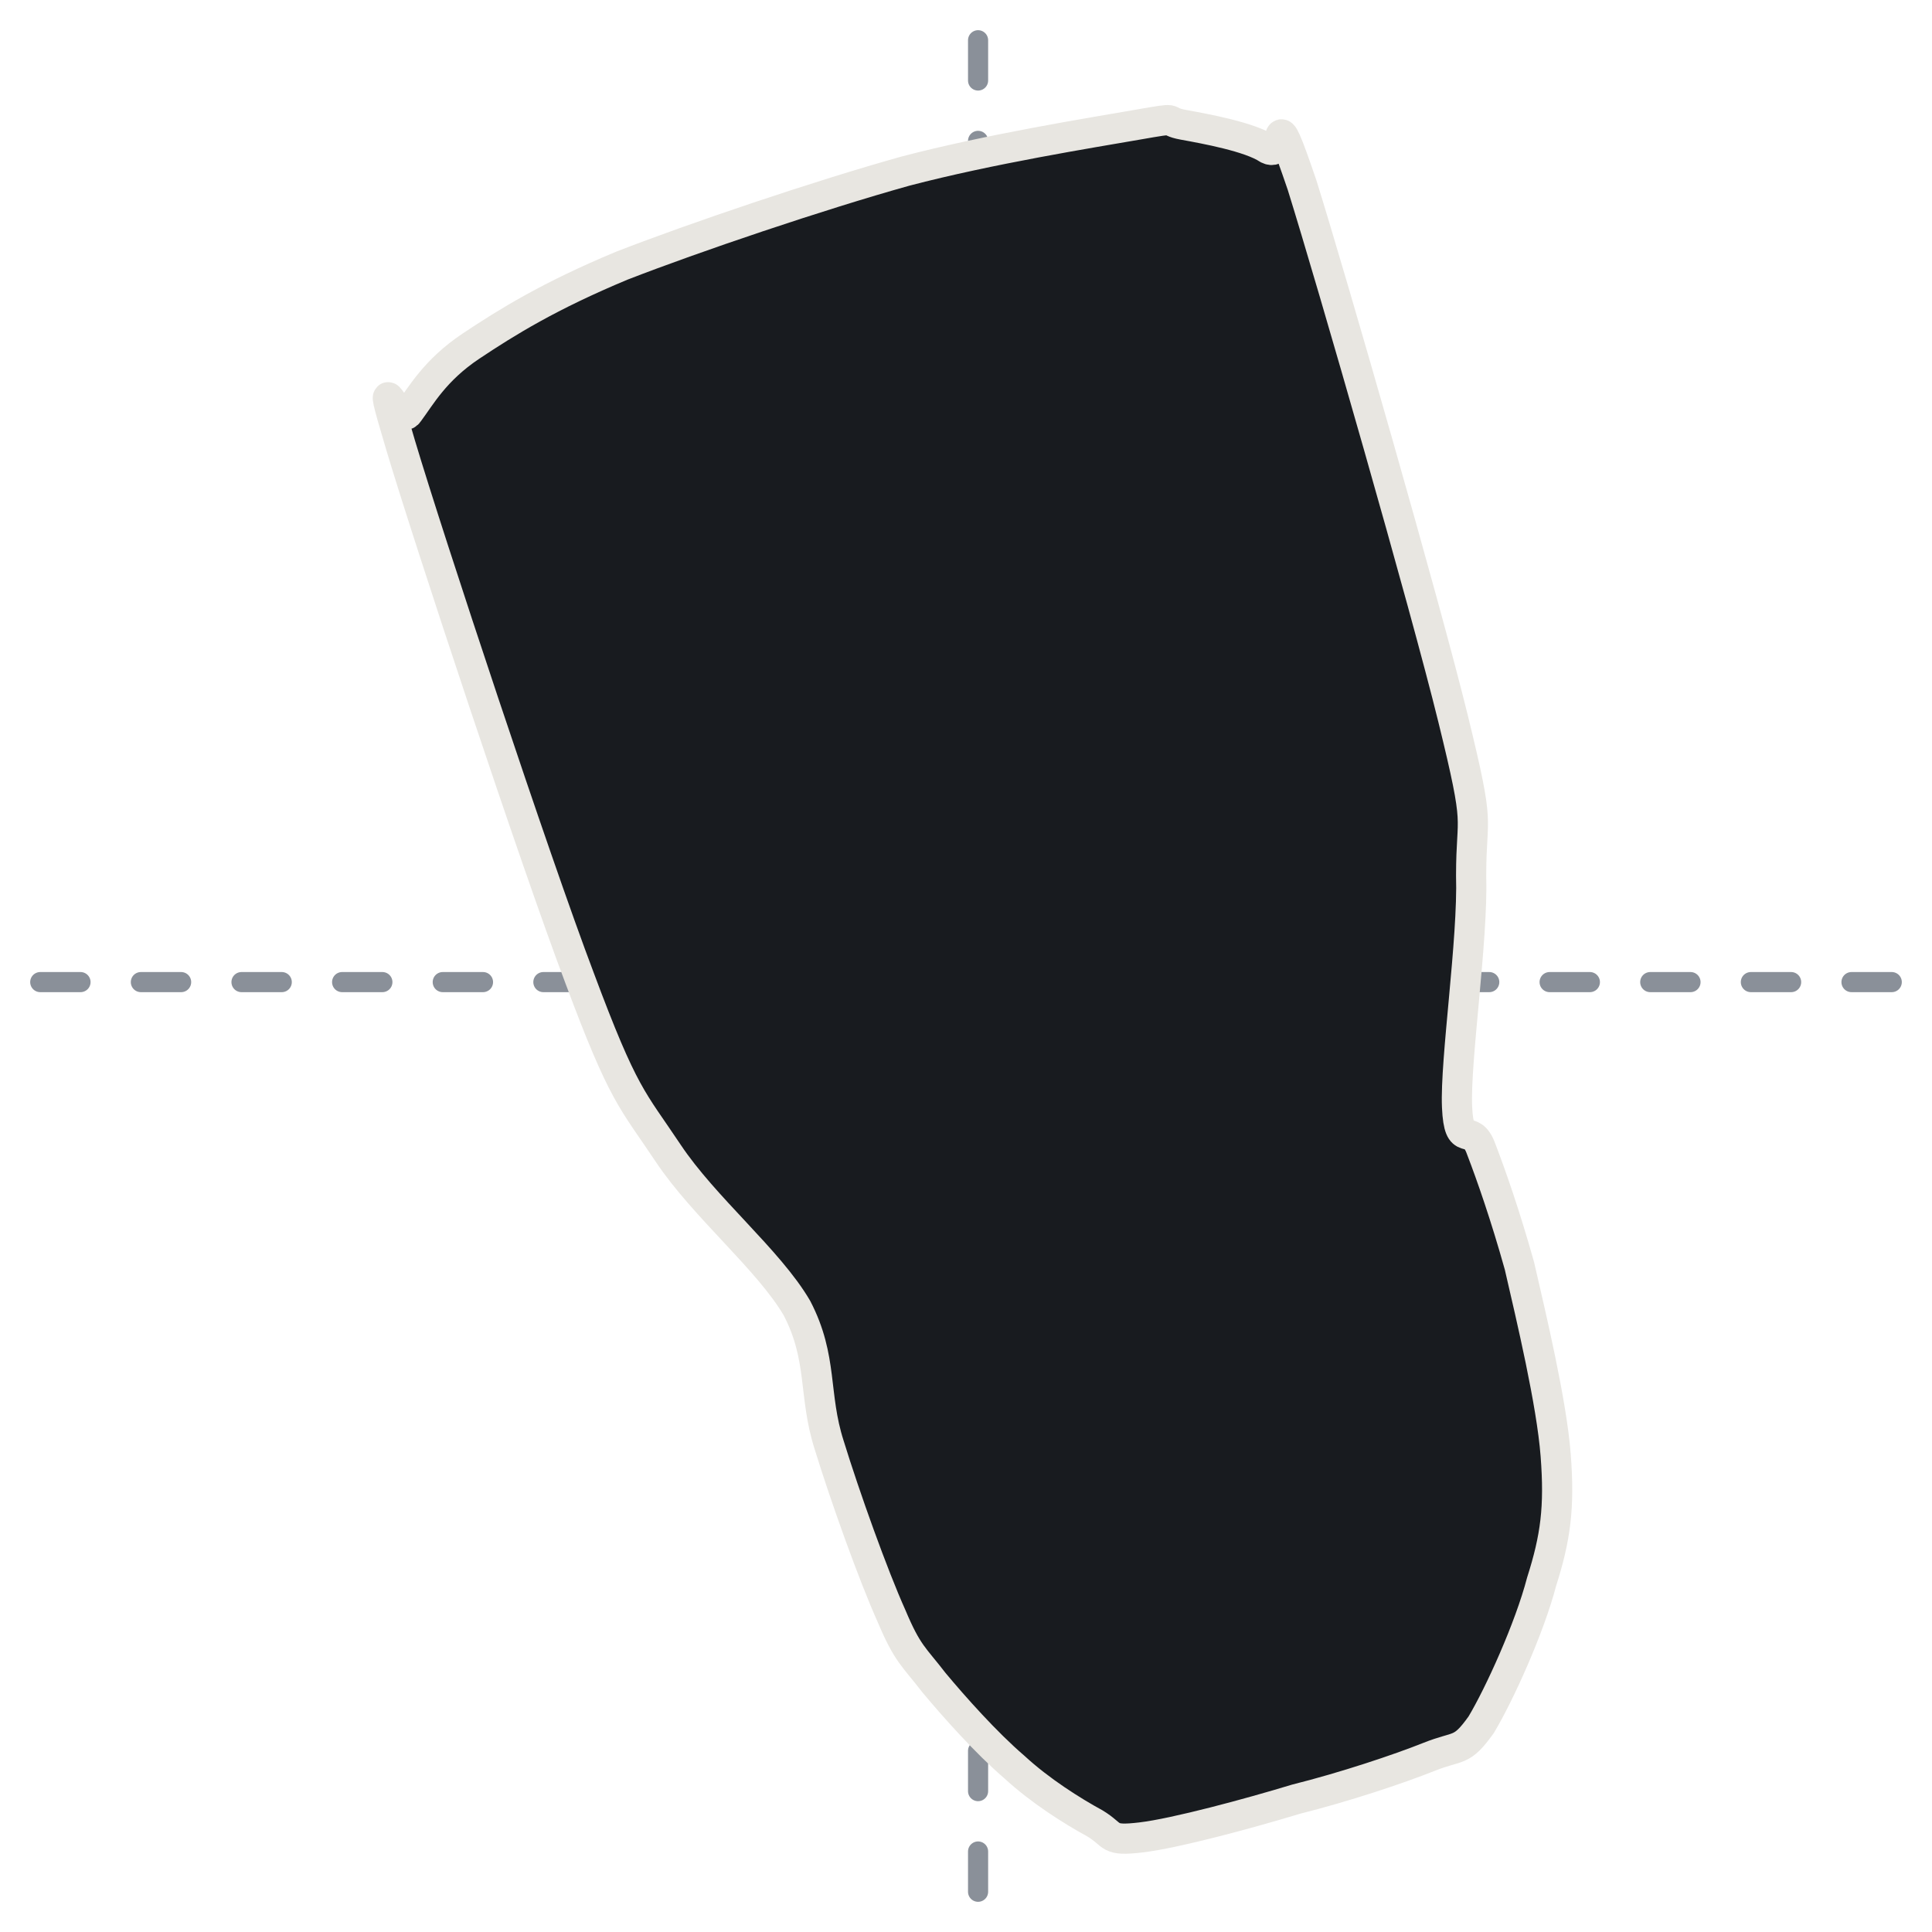
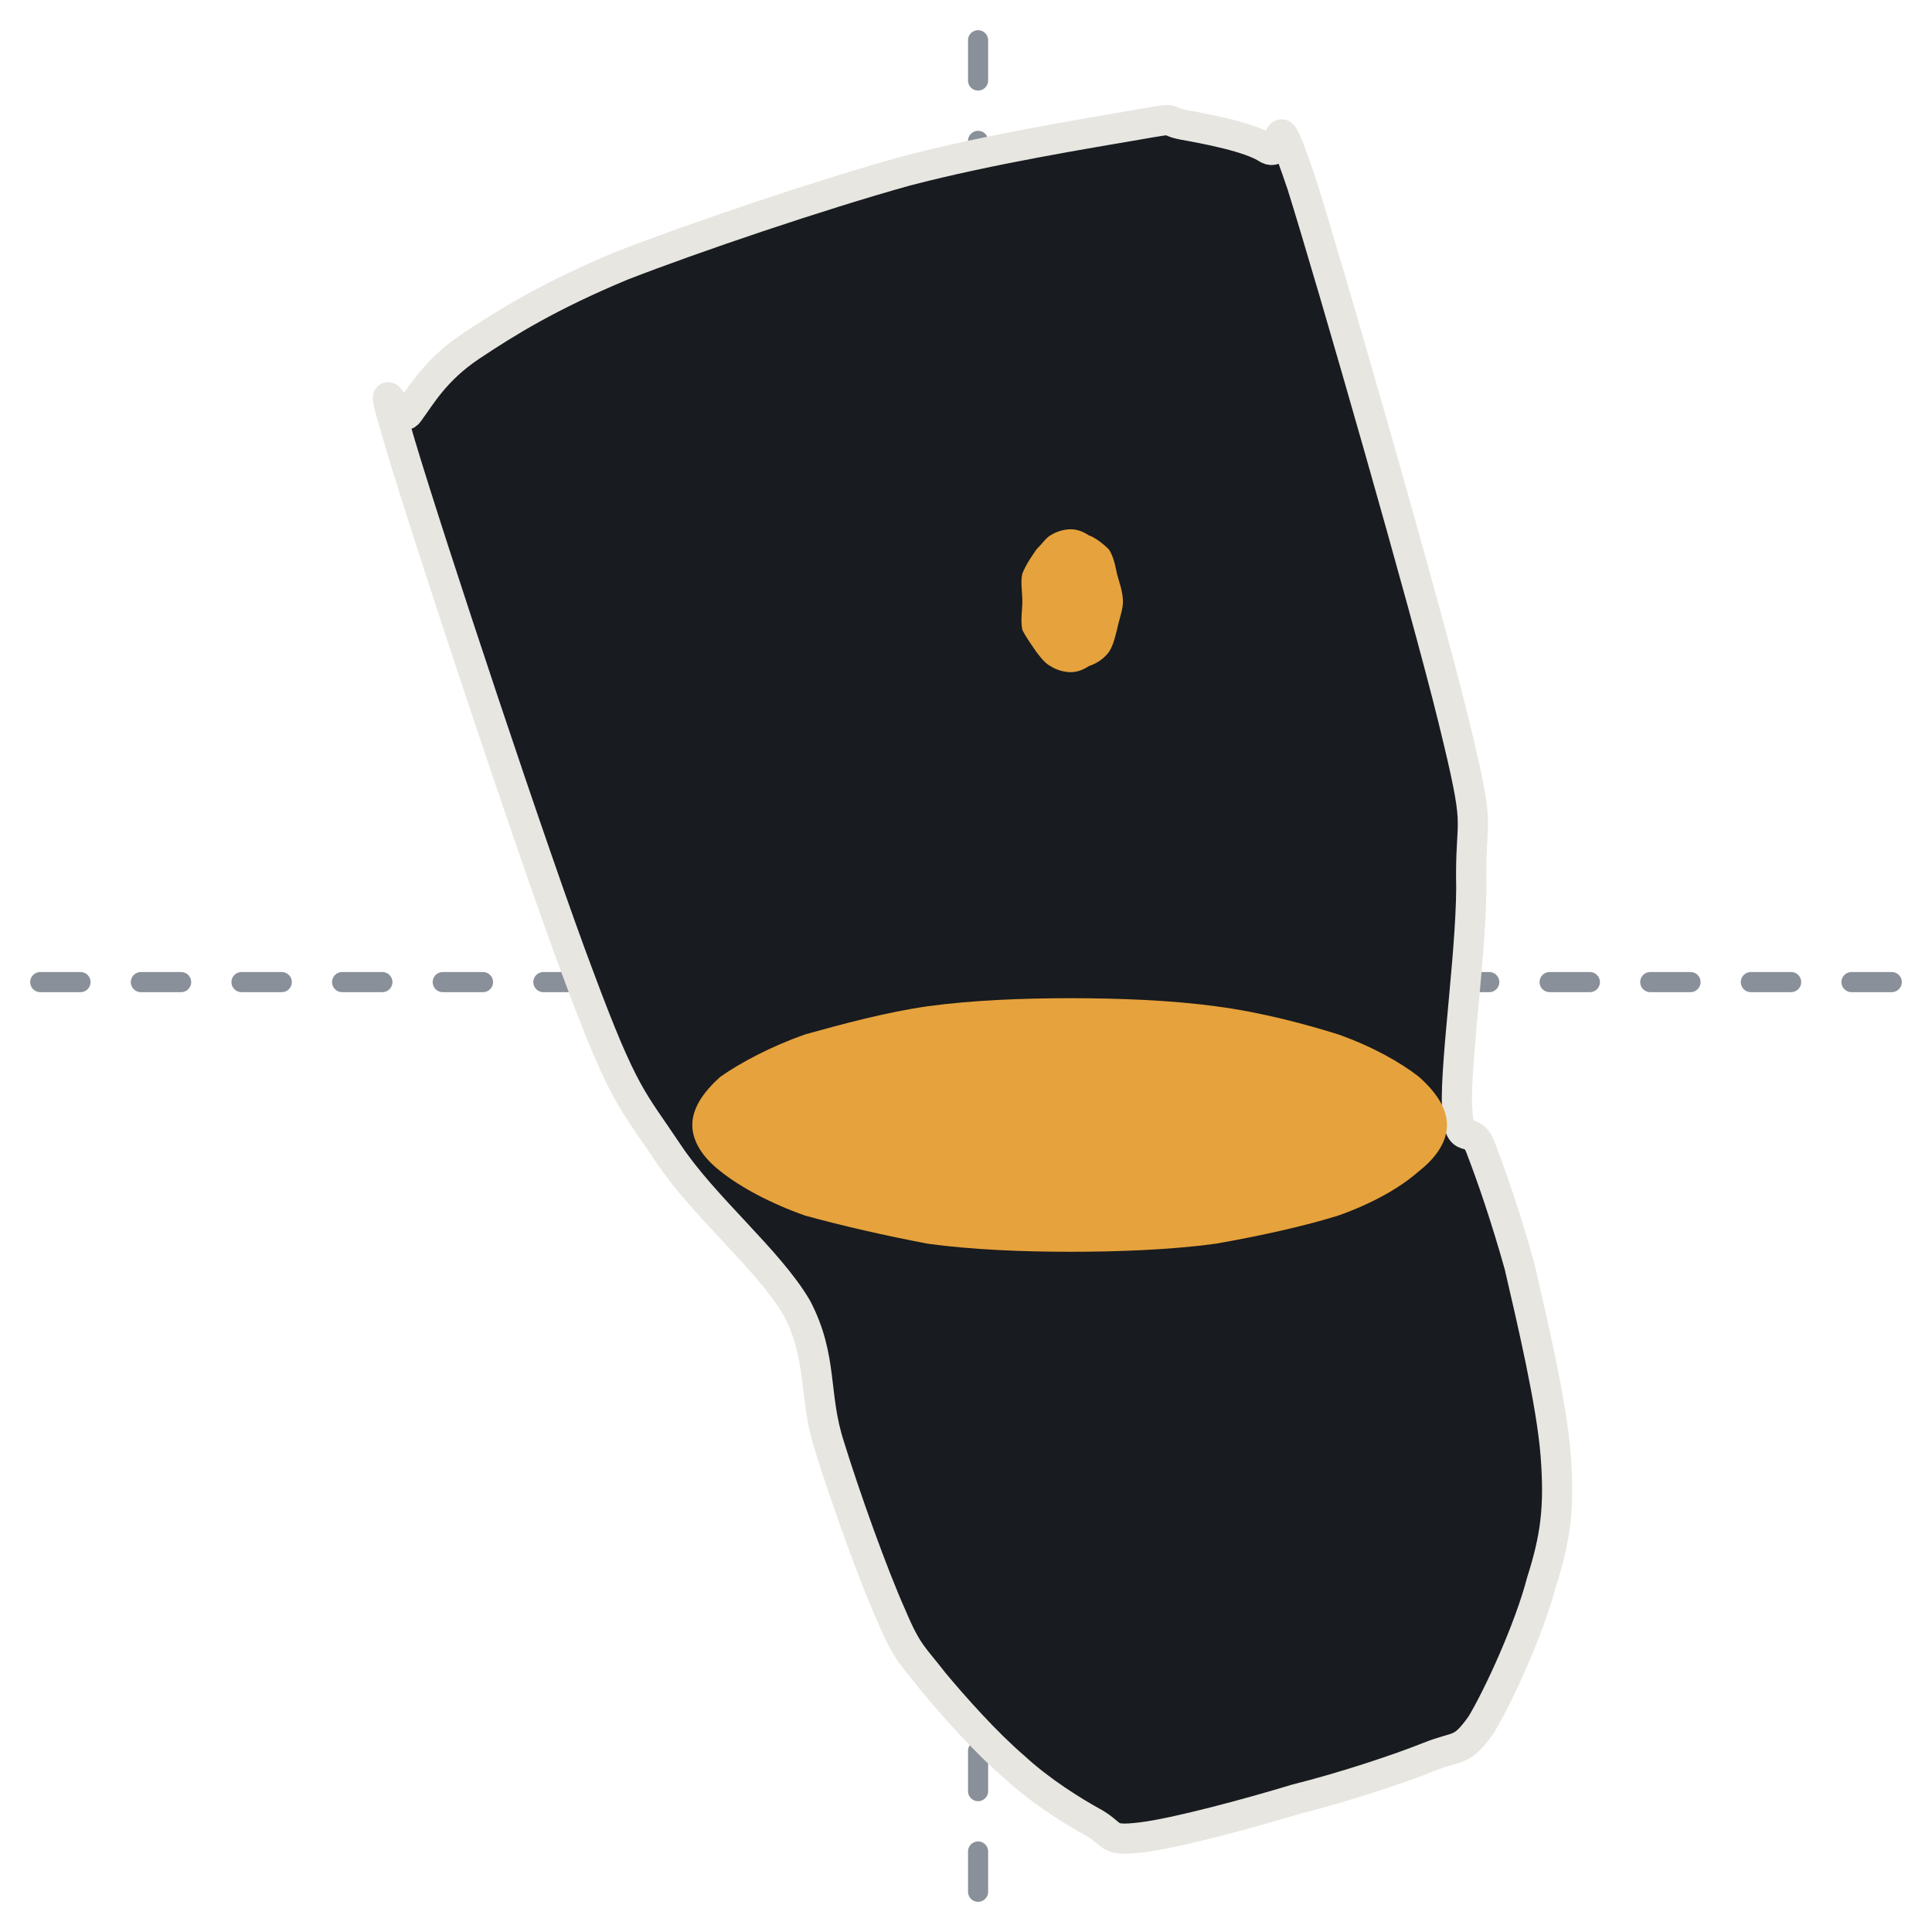
<svg xmlns="http://www.w3.org/2000/svg" viewBox="0 0 96 96" width="96" height="96" role="img" aria-label="Melomania 1+ left earbud">
  <path d="M48.6 2.0L48.6 4.0M48.6 7.0L48.6 9.0M48.6 12.0L48.6 14.0M48.6 17.0L48.6 19.0M48.6 22.0L48.6 24.0M48.6 27.0L48.6 29.0M48.6 32.0L48.6 34.0M48.6 37.0L48.6 39.0M48.6 42.0L48.6 44.0M48.6 47.0L48.6 49.0M48.6 52.0L48.6 54.0M48.6 57.0L48.6 59.0M48.6 62.0L48.6 64.0M48.6 67.0L48.6 69.0M48.6 72.0L48.6 74.0M48.6 77.0L48.6 79.0M48.6 82.0L48.6 84.0M48.6 87.0L48.6 89.0M48.6 92.0L48.6 94.0M2.0 48.8L4.0 48.8M7.0 48.8L9.0 48.8M12.0 48.8L14.0 48.8M17.0 48.8L19.0 48.8M22.0 48.8L24.0 48.8M27.0 48.8L29.0 48.8M32.0 48.8L34.0 48.8M37.0 48.8L39.0 48.8M42.0 48.8L44.0 48.8M47.0 48.8L49.0 48.8M52.0 48.8L54.0 48.8M57.0 48.8L59.0 48.8M62.0 48.8L64.0 48.8M67.0 48.8L69.0 48.8M72.0 48.8L74.0 48.8M77.0 48.8L79.0 48.8M82.0 48.8L84.0 48.8M87.0 48.8L89.0 48.8M92.0 48.8L94.0 48.8" fill="none" stroke="#8A9099" stroke-width="1.0" stroke-linecap="round" stroke-linejoin="round" />
  <path d="M56.5 6.2C58.8 5.8 57.7 6.0 58.8 6.2C59.9 6.4 62.1 6.8 63.0 7.4C64.0 7.9 63.1 4.5 64.7 9.2C66.2 14.0 70.8 30.0 72.2 35.7C73.6 41.4 73.1 40.3 73.1 43.5C73.2 46.7 72.3 52.7 72.4 55.0C72.5 57.2 73.1 55.7 73.6 57.1C74.1 58.4 74.8 60.4 75.5 62.9C76.1 65.5 77.1 69.7 77.3 72.3C77.5 74.9 77.3 76.4 76.6 78.6C76.0 80.9 74.5 84.2 73.6 85.7C72.6 87.1 72.5 86.7 71.0 87.3C69.5 87.9 66.8 88.8 64.4 89.4C62.1 90.1 58.4 91.1 56.7 91.3C55.0 91.5 55.4 91.2 54.4 90.6C53.3 90.0 51.7 89.0 50.4 87.8C49.0 86.6 47.4 84.8 46.4 83.6C45.4 82.3 45.1 82.2 44.3 80.3C43.4 78.3 42.0 74.4 41.2 71.8C40.4 69.3 40.9 67.5 39.6 65.0C38.2 62.6 35.0 60.0 33.2 57.3C31.4 54.6 31.0 54.5 28.8 48.6C26.6 42.8 21.3 26.8 19.9 22.1C18.5 17.4 19.8 21.3 20.3 20.5C20.9 19.7 21.6 18.4 23.4 17.2C25.2 16.0 27.3 14.7 30.9 13.2C34.5 11.8 40.7 9.7 45.0 8.5C49.2 7.4 54.2 6.6 56.5 6.2Z" fill="#181B1F" stroke="#E8E6E1" stroke-width="1.5" stroke-linecap="round" stroke-linejoin="round" />
+   <path d="M71.9 55.9C71.9 56.7 71.4 57.5 70.5 58.2C69.6 59.0 68.2 59.8 66.5 60.4C64.9 60.9 62.7 61.4 60.4 61.8C58.2 62.1 55.6 62.2 53.2 62.2C50.8 62.2 48.3 62.1 46.1 61.8C44.0 61.4 41.8 60.9 40.0 60.4C38.3 59.8 36.8 59.0 35.8 58.2C34.9 57.5 34.4 56.7 34.4 55.9C34.4 55.1 34.9 54.3 35.8 53.5C36.8 52.8 38.3 52.0 40.0 51.4C41.8 50.9 44.0 50.3 46.1 50.0C48.3 49.7 50.8 49.6 53.2 49.6C55.6 49.6 58.2 49.7 60.4 50.0C62.7 50.3 64.9 50.9 66.5 51.4C68.2 52.0 69.6 52.8 70.5 53.5C71.4 54.3 71.9 55.1 71.9 55.9Z" fill="#E6A23C" />
+   <path d="M55.8 29.9C55.8 30.3 55.6 30.8 55.5 31.3C55.4 31.7 55.3 32.1 55.1 32.4C54.8 32.8 54.4 33.0 54.1 33.1C53.8 33.3 53.5 33.4 53.2 33.4C52.9 33.4 52.5 33.3 52.2 33.1C52.0 33.0 51.8 32.8 51.5 32.4C51.3 32.1 51.0 31.7 50.8 31.3C50.7 30.8 50.8 30.3 50.8 29.9C50.8 29.4 50.7 28.9 50.8 28.5C51.0 28.0 51.3 27.6 51.5 27.3C51.8 27.0 52.0 26.7 52.2 26.6C52.5 26.4 52.9 26.3 53.2 26.3C53.5 26.3 53.8 26.4 54.1 26.6C54.4 26.7 54.8 27.0 55.1 27.3C55.3 27.6 55.4 28.0 55.5 28.5C55.6 28.9 55.8 29.4 55.8 29.9Z" fill="#E6A23C" />
</svg>
